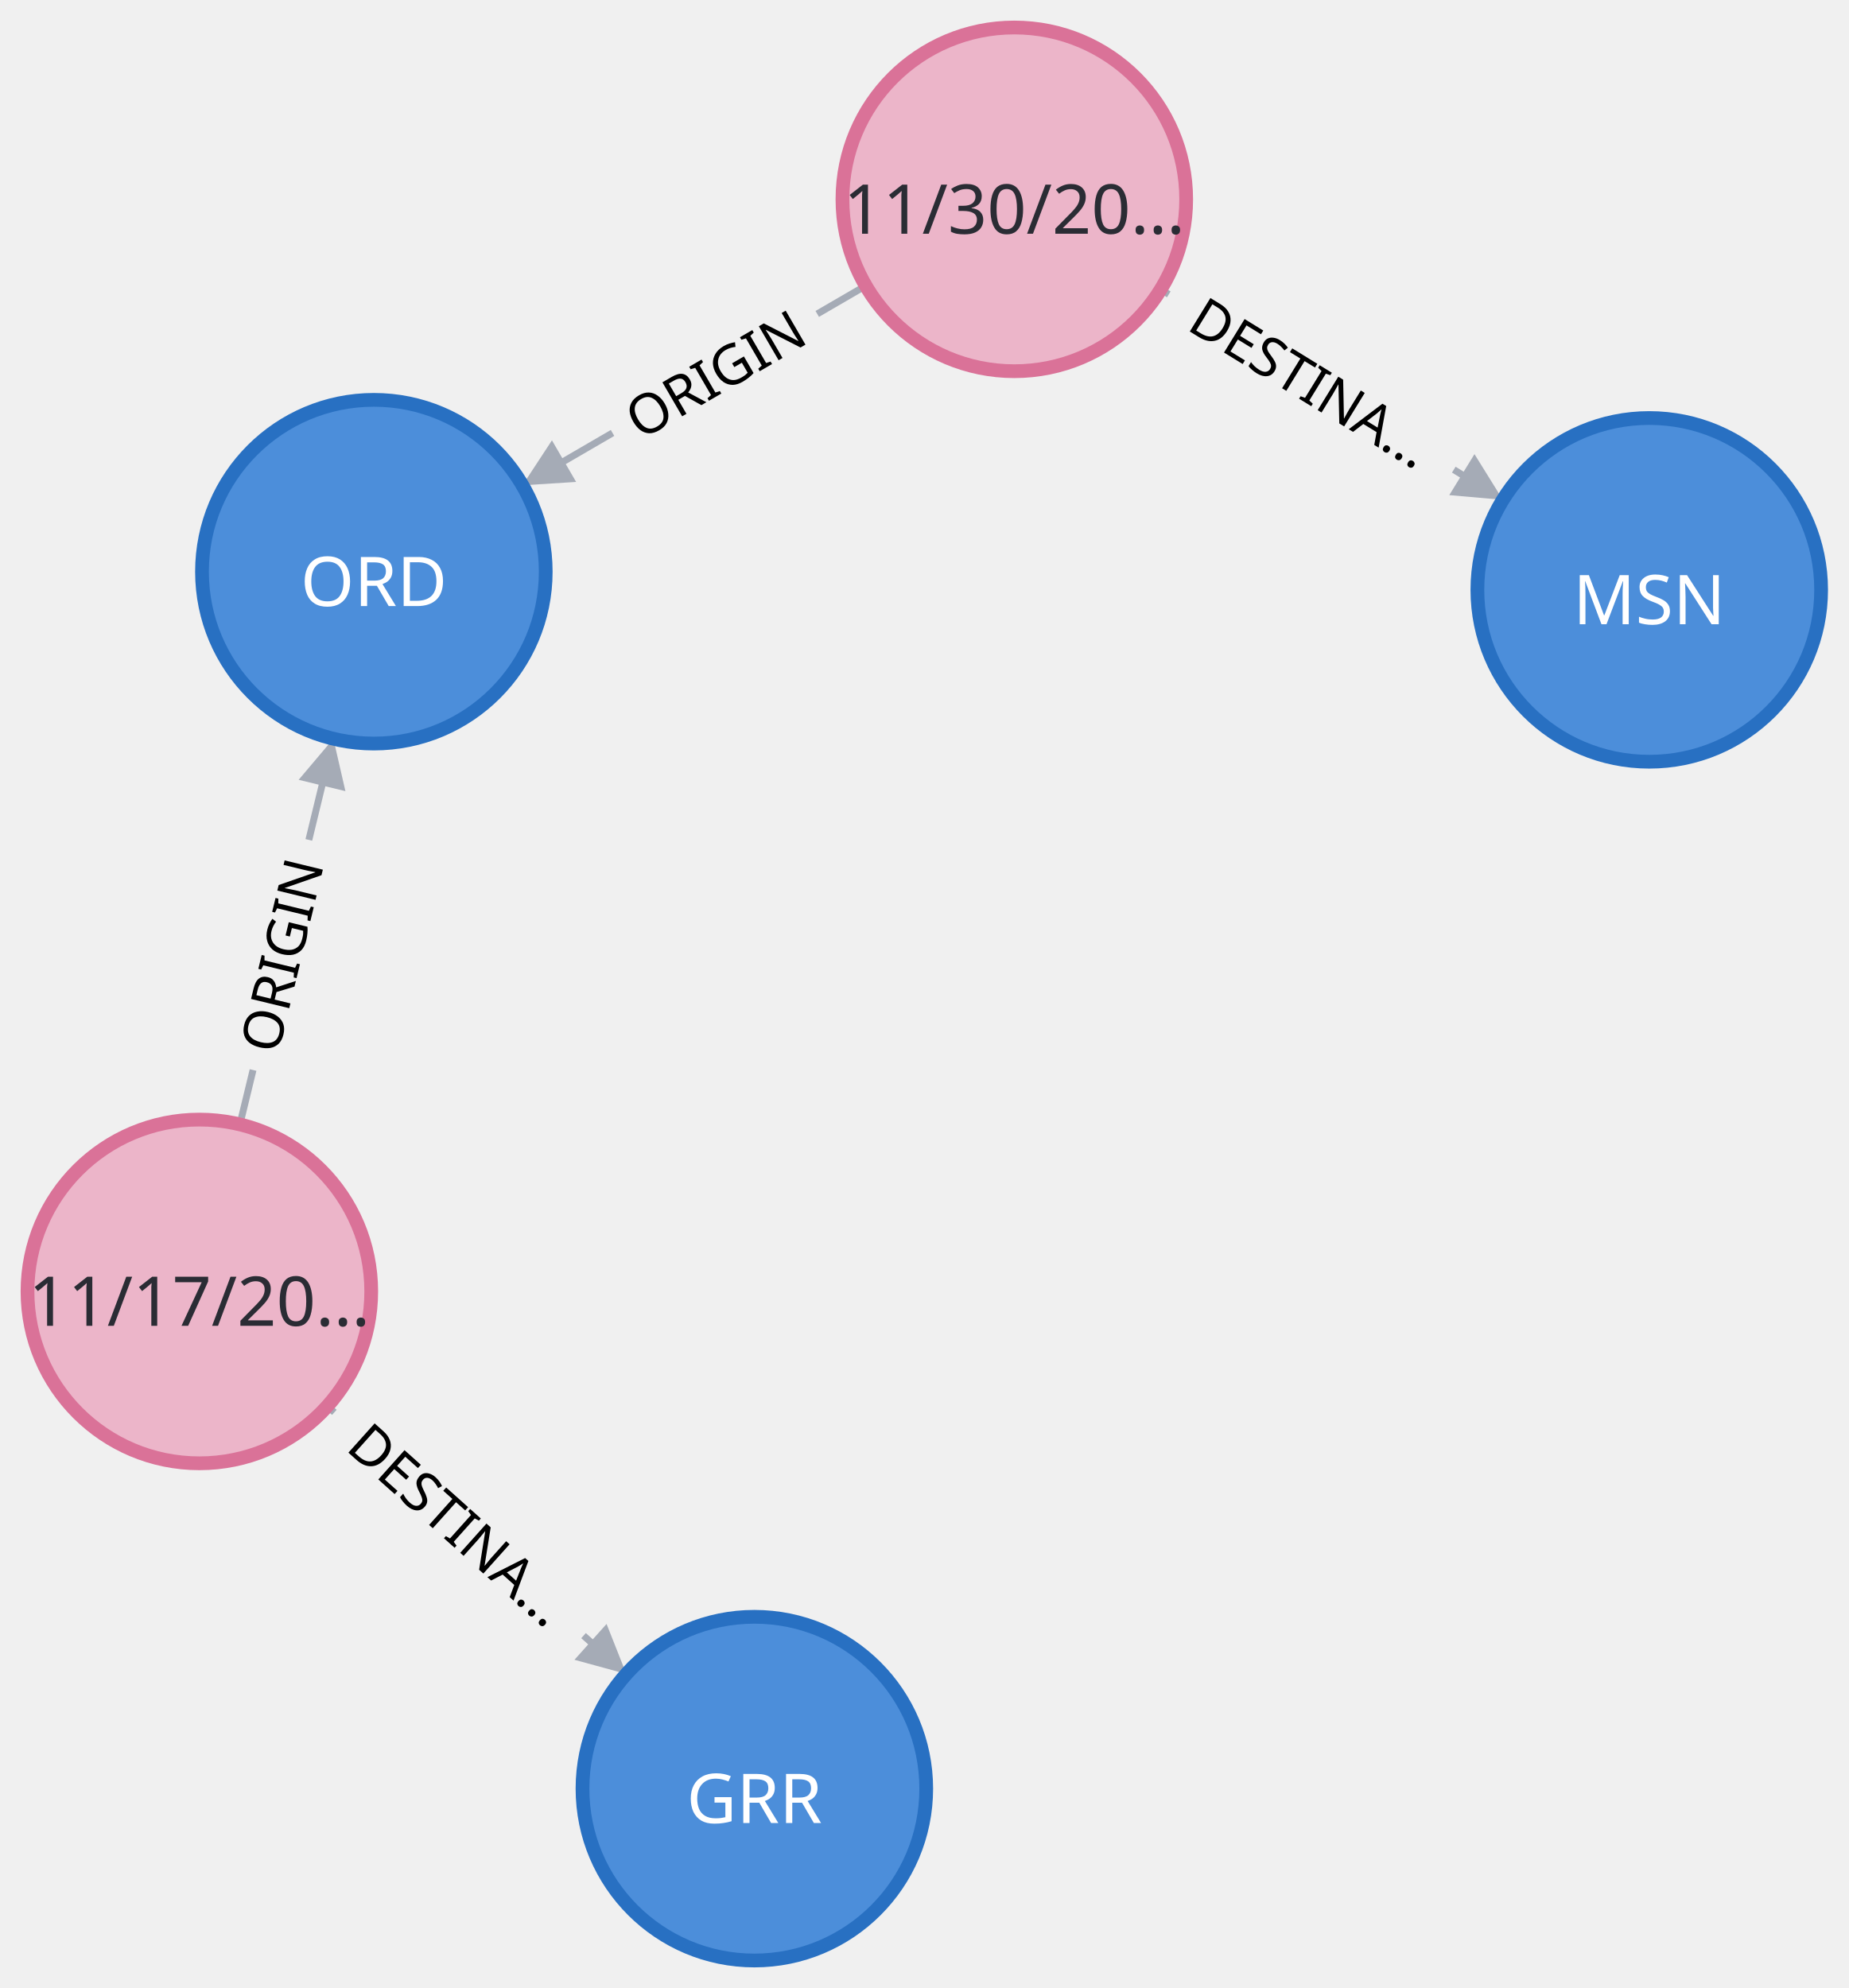
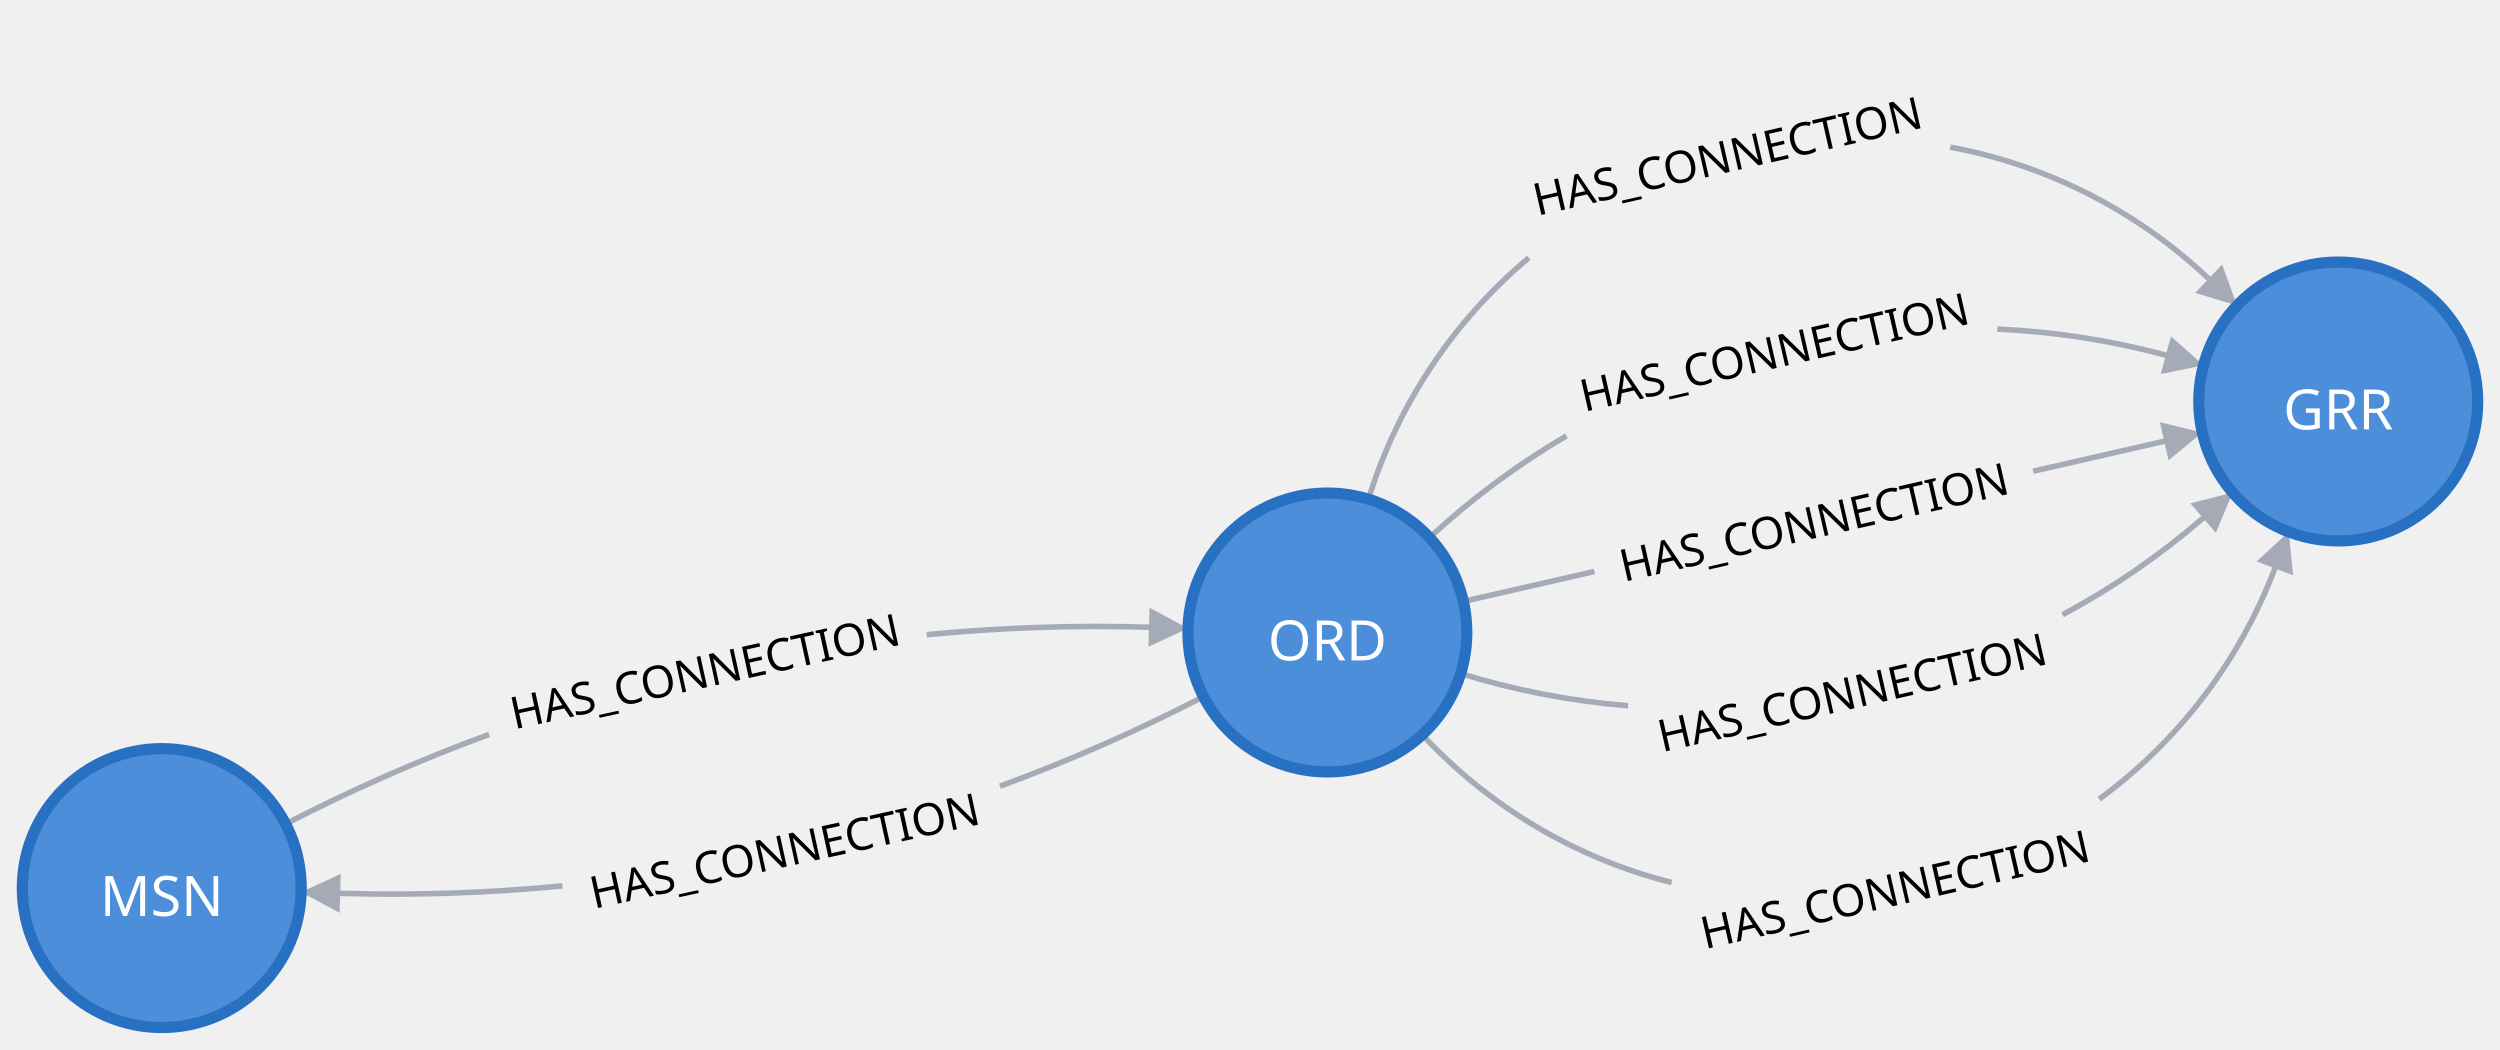
- <svg xmlns="http://www.w3.org/2000/svg" width="268.903" height="289.202" viewBox="-31.016 -40.349 268.903 289.202">
+ <svg xmlns="http://www.w3.org/2000/svg" width="448.189" height="188.211" viewBox="-235.124 5.614 448.189 188.211">
  <g class="layer relationships">
-     <g class="relationship" transform="translate(116.5283 -11.34869) rotate(391.5962)">
-       <path class="outline" fill="#A5ABB6" stroke="none" d="M 25 0.5 L 26.38 0.5 L 26.38 -0.5 L 25 -0.5 Z M 75.052 0.5 L 76.432 0.5 L 76.432 3.5 L 83.432 0 L 76.432 -3.5 L 76.432 -0.5 L 75.052 -0.5 Z" />
-       <text text-anchor="middle" pointer-events="none" font-size="8px" fill="#000000" x="50.716" y="3" font-family="sans-serif">DESTINA…</text>
+     <g class="relationship" transform="translate(-206.1242 164.8247) rotate(347.6328)">
+       <path class="outline" fill="#A5ABB6" stroke="none" d="M 24.019,-6.953 L 24.278,-5.988 A 315.875 315.875 0 0 1 63.296,-13.846 L 63.161,-14.837 A 316.875 316.875 0 0 0 24.019,-6.953 Z M 143.743,-15.499 L 143.624,-14.506 A 315.875 315.875 0 0 1 182.766,-7.289 L 182.038,-4.378 L 189.678,-6.073 L 183.738,-11.169 L 183.009,-8.259 A 316.875 316.875 0 0 0 143.743,-15.499" />
+       <text text-anchor="middle" pointer-events="none" font-size="8px" fill="#000000" x="103.435" y="-14.24" font-family="sans-serif">HAS_CONNECTION</text>
    </g>
-     <g class="relationship" transform="translate(116.5283 -11.34869) rotate(509.8249)">
-       <path class="outline" fill="#A5ABB6" stroke="none" d="M 25 0.5 L 33.16 0.5 L 33.16 -0.5 L 25 -0.5 Z M 67.605 0.5 L 75.765 0.5 L 75.765 3.5 L 82.765 0 L 75.765 -3.5 L 75.765 -0.5 L 67.605 -0.5 Z" />
-       <text text-anchor="middle" pointer-events="none" font-size="8px" fill="#000000" x="50.382" y="3" transform="rotate(180 50.38232 0)" font-family="sans-serif">ORIGIN</text>
+     <g class="relationship" transform="translate(2.840889 119.0061) rotate(347.1271)">
+       <path class="outline" fill="#A5ABB6" stroke="none" d="M 12.067,21.901 L 12.933,21.401 A 91.154 91.154 0 0 0 50.421,57.007 L 49.967,57.897 A 92.154 92.154 0 0 1 12.067,21.901 Z M 128.449,60.409 L 128.052,59.491 A 91.154 91.154 0 0 0 167.741,26.356 L 165.244,24.693 L 172.037,20.807 L 171.07,28.573 L 168.573,26.91 A 92.154 92.154 0 0 1 128.449,60.409" />
+       <text text-anchor="middle" pointer-events="none" font-size="8px" fill="#000000" x="88.943" y="70.431" font-family="sans-serif">HAS_CONNECTION</text>
    </g>
-     <g class="relationship" transform="translate(-2.016286 147.5228) rotate(283.627)">
-       <path class="outline" fill="#A5ABB6" stroke="none" d="M 25 0.5 L 33.146 0.5 L 33.146 -0.5 L 25 -0.5 Z M 67.591 0.5 L 75.737 0.5 L 75.737 3.5 L 82.737 0 L 75.737 -3.5 L 75.737 -0.5 L 67.591 -0.5 Z" />
-       <text text-anchor="middle" pointer-events="none" font-size="8px" fill="#000000" x="50.368" y="3" font-family="sans-serif">ORIGIN</text>
+     <g class="relationship" transform="translate(2.840889 119.0061) rotate(347.1271)">
+       <path class="outline" fill="#A5ABB6" stroke="none" d="M 21.401,12.933 L 21.901,12.067 A 139.949 139.949 0 0 0 49.791,24.339 L 49.49,25.293 A 140.949 140.949 0 0 1 21.401,12.933 Z M 129.331,26.749 L 129.066,25.784 A 139.949 139.949 0 0 0 157.384,14.537 L 155.98,11.886 L 163.804,11.702 L 159.257,18.072 L 157.853,15.421 A 140.949 140.949 0 0 1 129.331,26.749" />
+       <text text-anchor="middle" pointer-events="none" font-size="8px" fill="#000000" x="89.315" y="34.293" font-family="sans-serif">HAS_CONNECTION</text>
    </g>
-     <g class="relationship" transform="translate(-2.016286 147.5228) rotate(401.8585)">
-       <path class="outline" fill="#A5ABB6" stroke="none" d="M 25 0.5 L 26.361 0.5 L 26.361 -0.5 L 25 -0.5 Z M 75.033 0.5 L 76.393 0.5 L 76.393 3.5 L 83.393 0 L 76.393 -3.5 L 76.393 -0.5 L 75.033 -0.5 Z" />
-       <text text-anchor="middle" pointer-events="none" font-size="8px" fill="#000000" x="50.697" y="3" font-family="sans-serif">DESTINA…</text>
+     <g class="relationship" transform="translate(2.840889 119.0061) rotate(347.1271)">
+       <path class="outline" fill="#A5ABB6" stroke="none" d="M 25 0.5 L 49.11 0.5 L 49.11 -0.5 L 25 -0.5 Z M 129.786 0.5 L 153.896 0.5 L 153.896 3.5 L 160.896 0 L 153.896 -3.5 L 153.896 -0.5 L 129.786 -0.5 Z" />
+       <text text-anchor="middle" pointer-events="none" font-size="8px" fill="#000000" x="89.448" y="3" font-family="sans-serif">HAS_CONNECTION</text>
+     </g>
+     <g class="relationship" transform="translate(2.840889 119.0061) rotate(527.6328)">
+       <path class="outline" fill="#A5ABB6" stroke="none" d="M 24.019,-6.953 L 24.278,-5.988 A 315.875 315.875 0 0 1 63.296,-13.846 L 63.161,-14.837 A 316.875 316.875 0 0 0 24.019,-6.953 Z M 143.743,-15.499 L 143.624,-14.506 A 315.875 315.875 0 0 1 182.766,-7.289 L 182.038,-4.378 L 189.678,-6.073 L 183.738,-11.169 L 183.009,-8.259 A 316.875 316.875 0 0 0 143.743,-15.499" />
+       <text text-anchor="middle" pointer-events="none" font-size="8px" fill="#000000" x="103.435" y="-14.24" transform="rotate(180 103.4349 -17.24004)" font-family="sans-serif">HAS_CONNECTION</text>
+     </g>
+     <g class="relationship" transform="translate(2.840889 119.0061) rotate(347.1271)">
+       <path class="outline" fill="#A5ABB6" stroke="none" d="M 21.401,-12.933 L 21.901,-12.067 A 139.949 139.949 0 0 1 49.791,-24.339 L 49.49,-25.293 A 140.949 140.949 0 0 0 21.401,-12.933 Z M 129.331,-26.749 L 129.066,-25.784 A 139.949 139.949 0 0 1 157.384,-14.537 L 155.98,-11.886 L 163.804,-11.702 L 159.257,-18.072 L 157.853,-15.421 A 140.949 140.949 0 0 0 129.331,-26.749" />
+       <text text-anchor="middle" pointer-events="none" font-size="8px" fill="#000000" x="89.315" y="-28.293" font-family="sans-serif">HAS_CONNECTION</text>
+     </g>
+     <g class="relationship" transform="translate(2.840889 119.0061) rotate(347.1271)">
+       <path class="outline" fill="#A5ABB6" stroke="none" d="M 12.067,-21.901 L 12.933,-21.401 A 91.154 91.154 0 0 1 50.421,-57.007 L 49.967,-57.897 A 92.154 92.154 0 0 0 12.067,-21.901 Z M 128.449,-60.409 L 128.052,-59.491 A 91.154 91.154 0 0 1 167.741,-26.356 L 165.244,-24.693 L 172.037,-20.807 L 171.07,-28.573 L 168.573,-26.91 A 92.154 92.154 0 0 0 128.449,-60.409" />
+       <text text-anchor="middle" pointer-events="none" font-size="8px" fill="#000000" x="88.943" y="-64.431" font-family="sans-serif">HAS_CONNECTION</text>
    </g>
  </g>
  <g class="layer nodes">
-     <g class="node" transform="translate(208.8865,45.46204)">
+     <g class="node" transform="translate(-206.1242,164.8247)">
      <circle class="outline" cx="0" cy="0" r="25" fill="#4C8EDA" stroke="#2870c2" stroke-width="2px" />
      <text text-anchor="middle" pointer-events="none" font-family="sans-serif" dy="1.562" font-size="25" fill="#FFFFFF" />
      <text text-anchor="middle" pointer-events="none" x="0" y="5" font-size="10px" fill="#FFFFFF" font-family="sans-serif"> MSN</text>
    </g>
-     <g class="node" transform="translate(78.71438,219.8528)">
+     <g class="node" transform="translate(184.0649,77.59049)">
      <circle class="outline" cx="0" cy="0" r="25" fill="#4C8EDA" stroke="#2870c2" stroke-width="2px" />
      <text text-anchor="middle" pointer-events="none" font-family="sans-serif" dy="1.562" font-size="25" fill="#FFFFFF" />
      <text text-anchor="middle" pointer-events="none" x="0" y="5" font-size="10px" fill="#FFFFFF" font-family="sans-serif"> GRR</text>
    </g>
-     <g class="node" transform="translate(116.5283,-11.34869)">
-       <circle class="outline" cx="0" cy="0" r="25" fill="#ECB5C9" stroke="#da7298" stroke-width="2px" />
-       <text text-anchor="middle" pointer-events="none" font-family="sans-serif" dy="1.562" font-size="25" fill="#2A2C34" />
-       <text text-anchor="middle" pointer-events="none" x="0" y="5" font-size="10px" fill="#2A2C34" font-family="sans-serif"> 11/30/20…</text>
-     </g>
-     <g class="node" transform="translate(23.36651,42.81864)">
+     <g class="node" transform="translate(2.840889,119.0061)">
      <circle class="outline" cx="0" cy="0" r="25" fill="#4C8EDA" stroke="#2870c2" stroke-width="2px" />
      <text text-anchor="middle" pointer-events="none" font-family="sans-serif" dy="1.562" font-size="25" fill="#FFFFFF" />
      <text text-anchor="middle" pointer-events="none" x="0" y="5" font-size="10px" fill="#FFFFFF" font-family="sans-serif"> ORD</text>
    </g>
-     <g class="node" transform="translate(-2.016286,147.5228)">
-       <circle class="outline" cx="0" cy="0" r="25" fill="#ECB5C9" stroke="#da7298" stroke-width="2px" />
-       <text text-anchor="middle" pointer-events="none" font-family="sans-serif" dy="1.562" font-size="25" fill="#2A2C34" />
-       <text text-anchor="middle" pointer-events="none" x="0" y="5" font-size="10px" fill="#2A2C34" font-family="sans-serif"> 11/17/20…</text>
-     </g>
  </g>
</svg>
